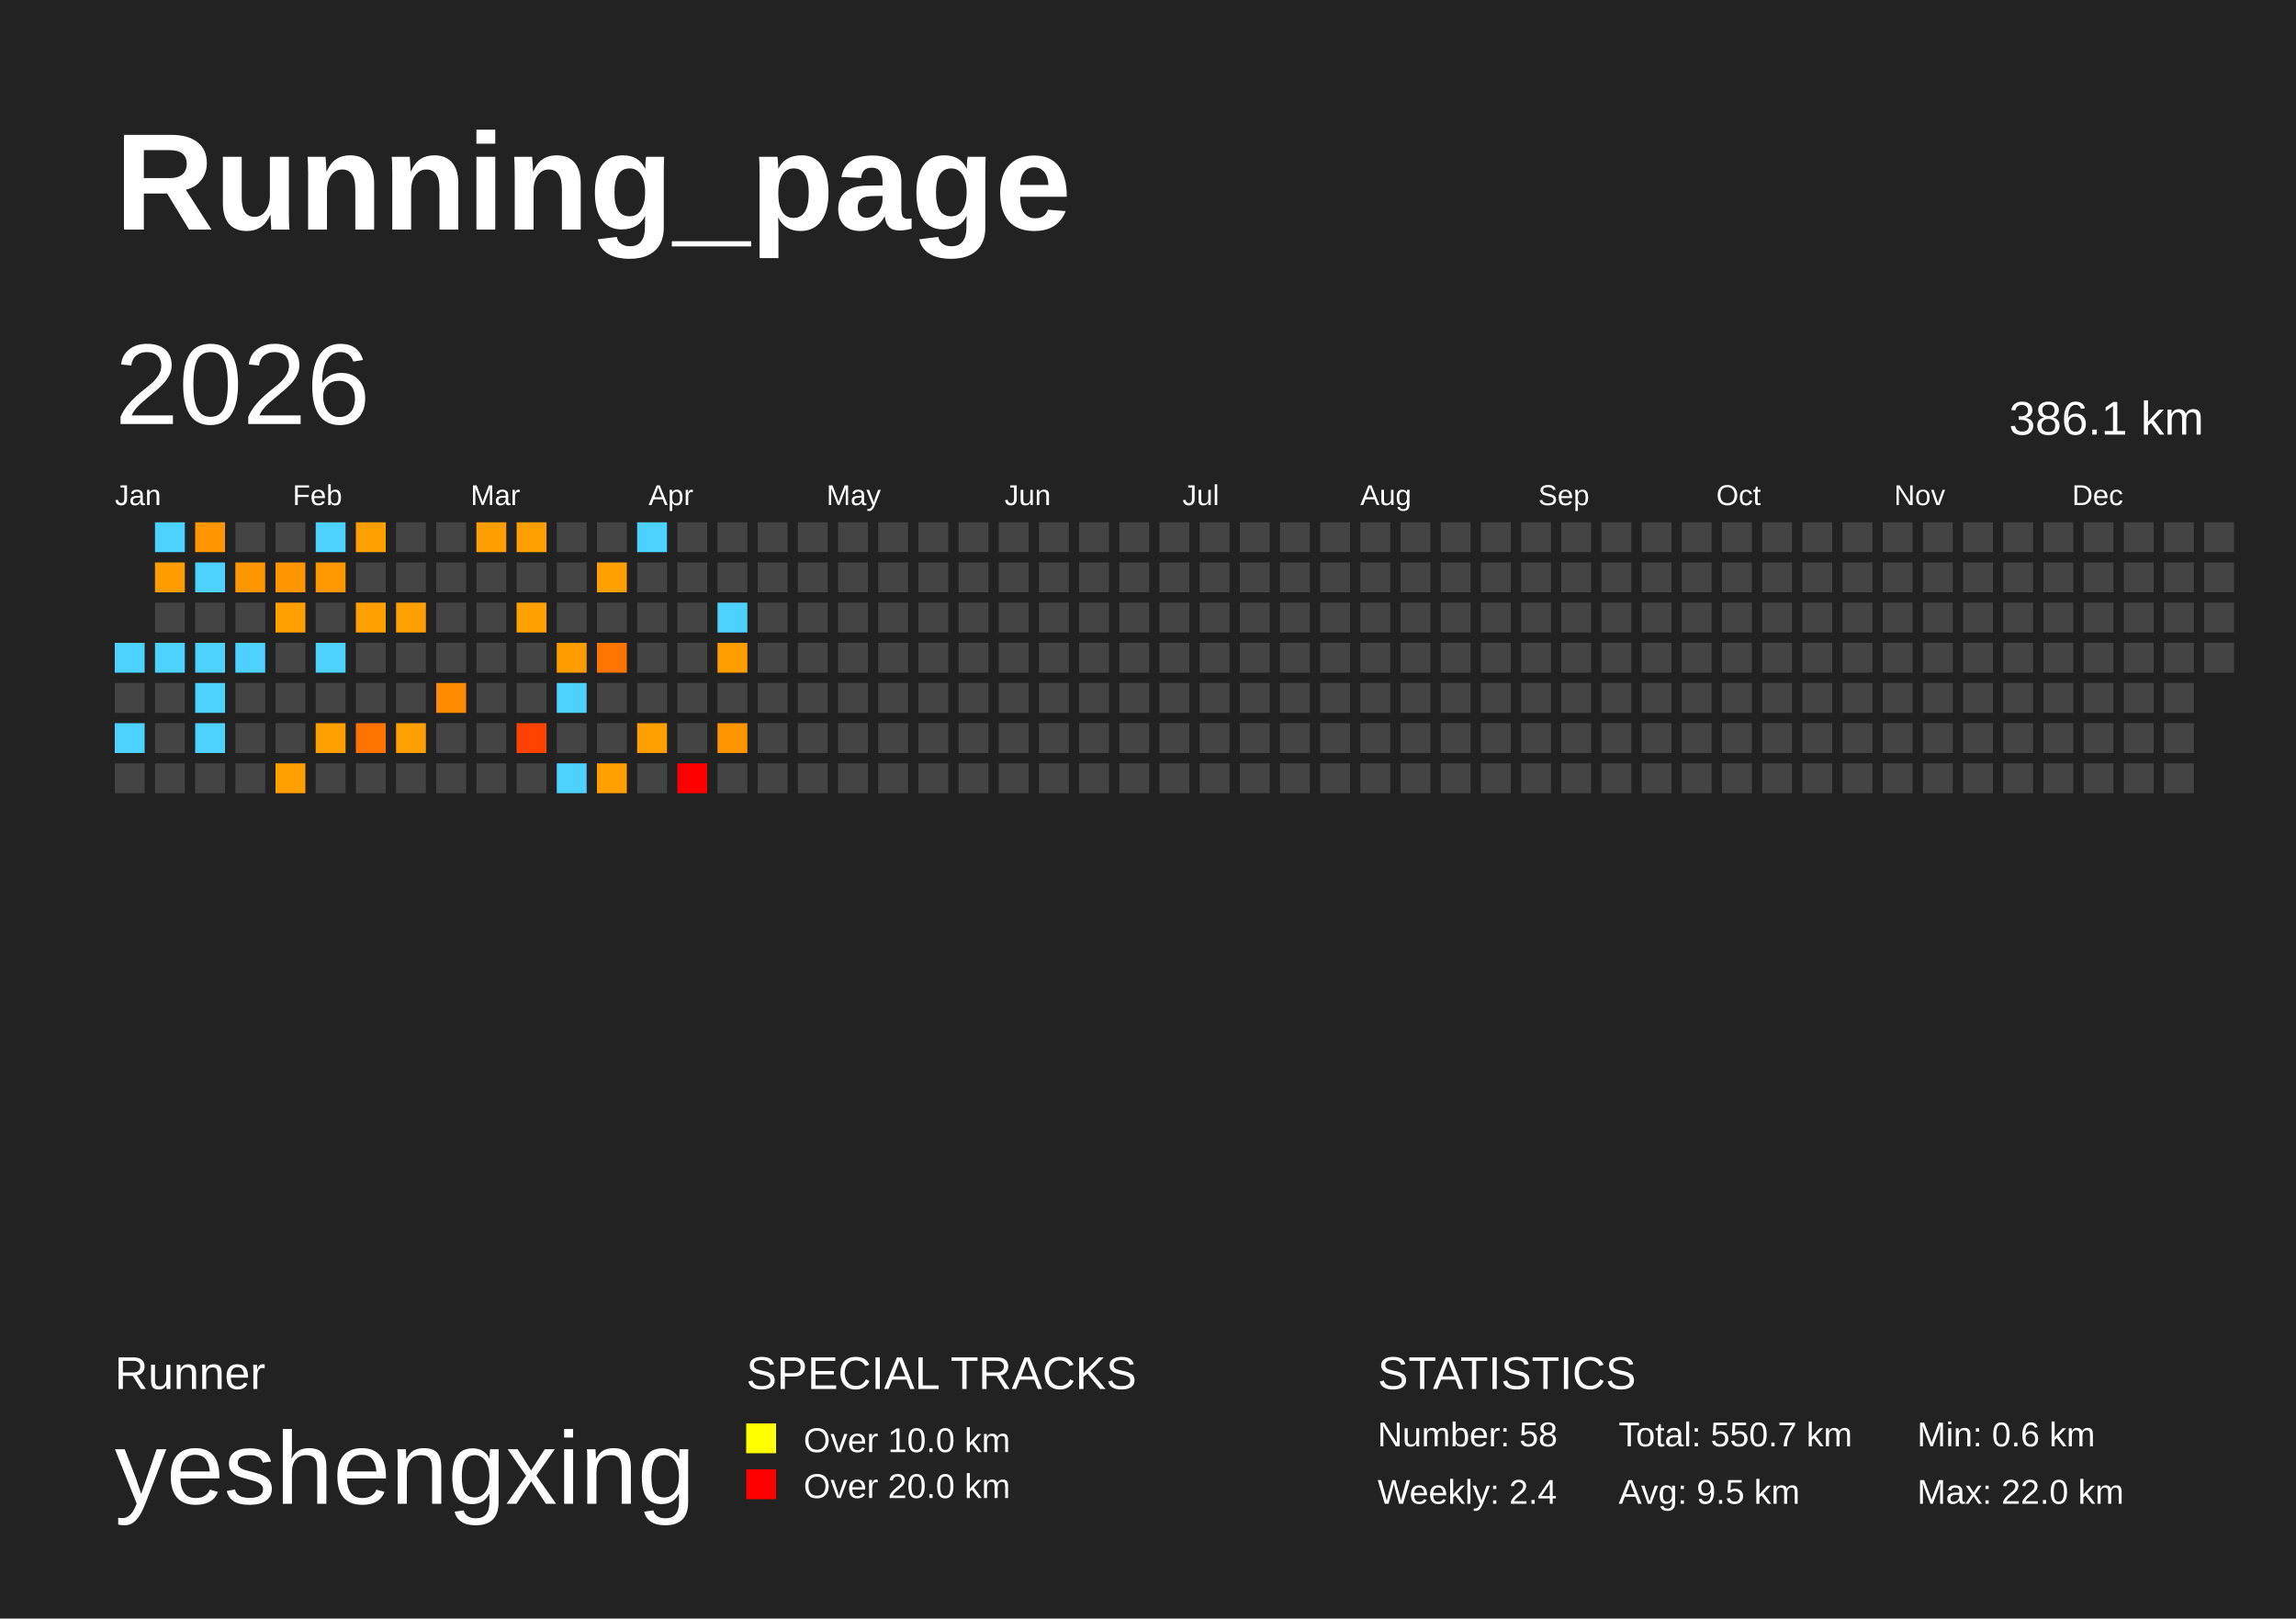
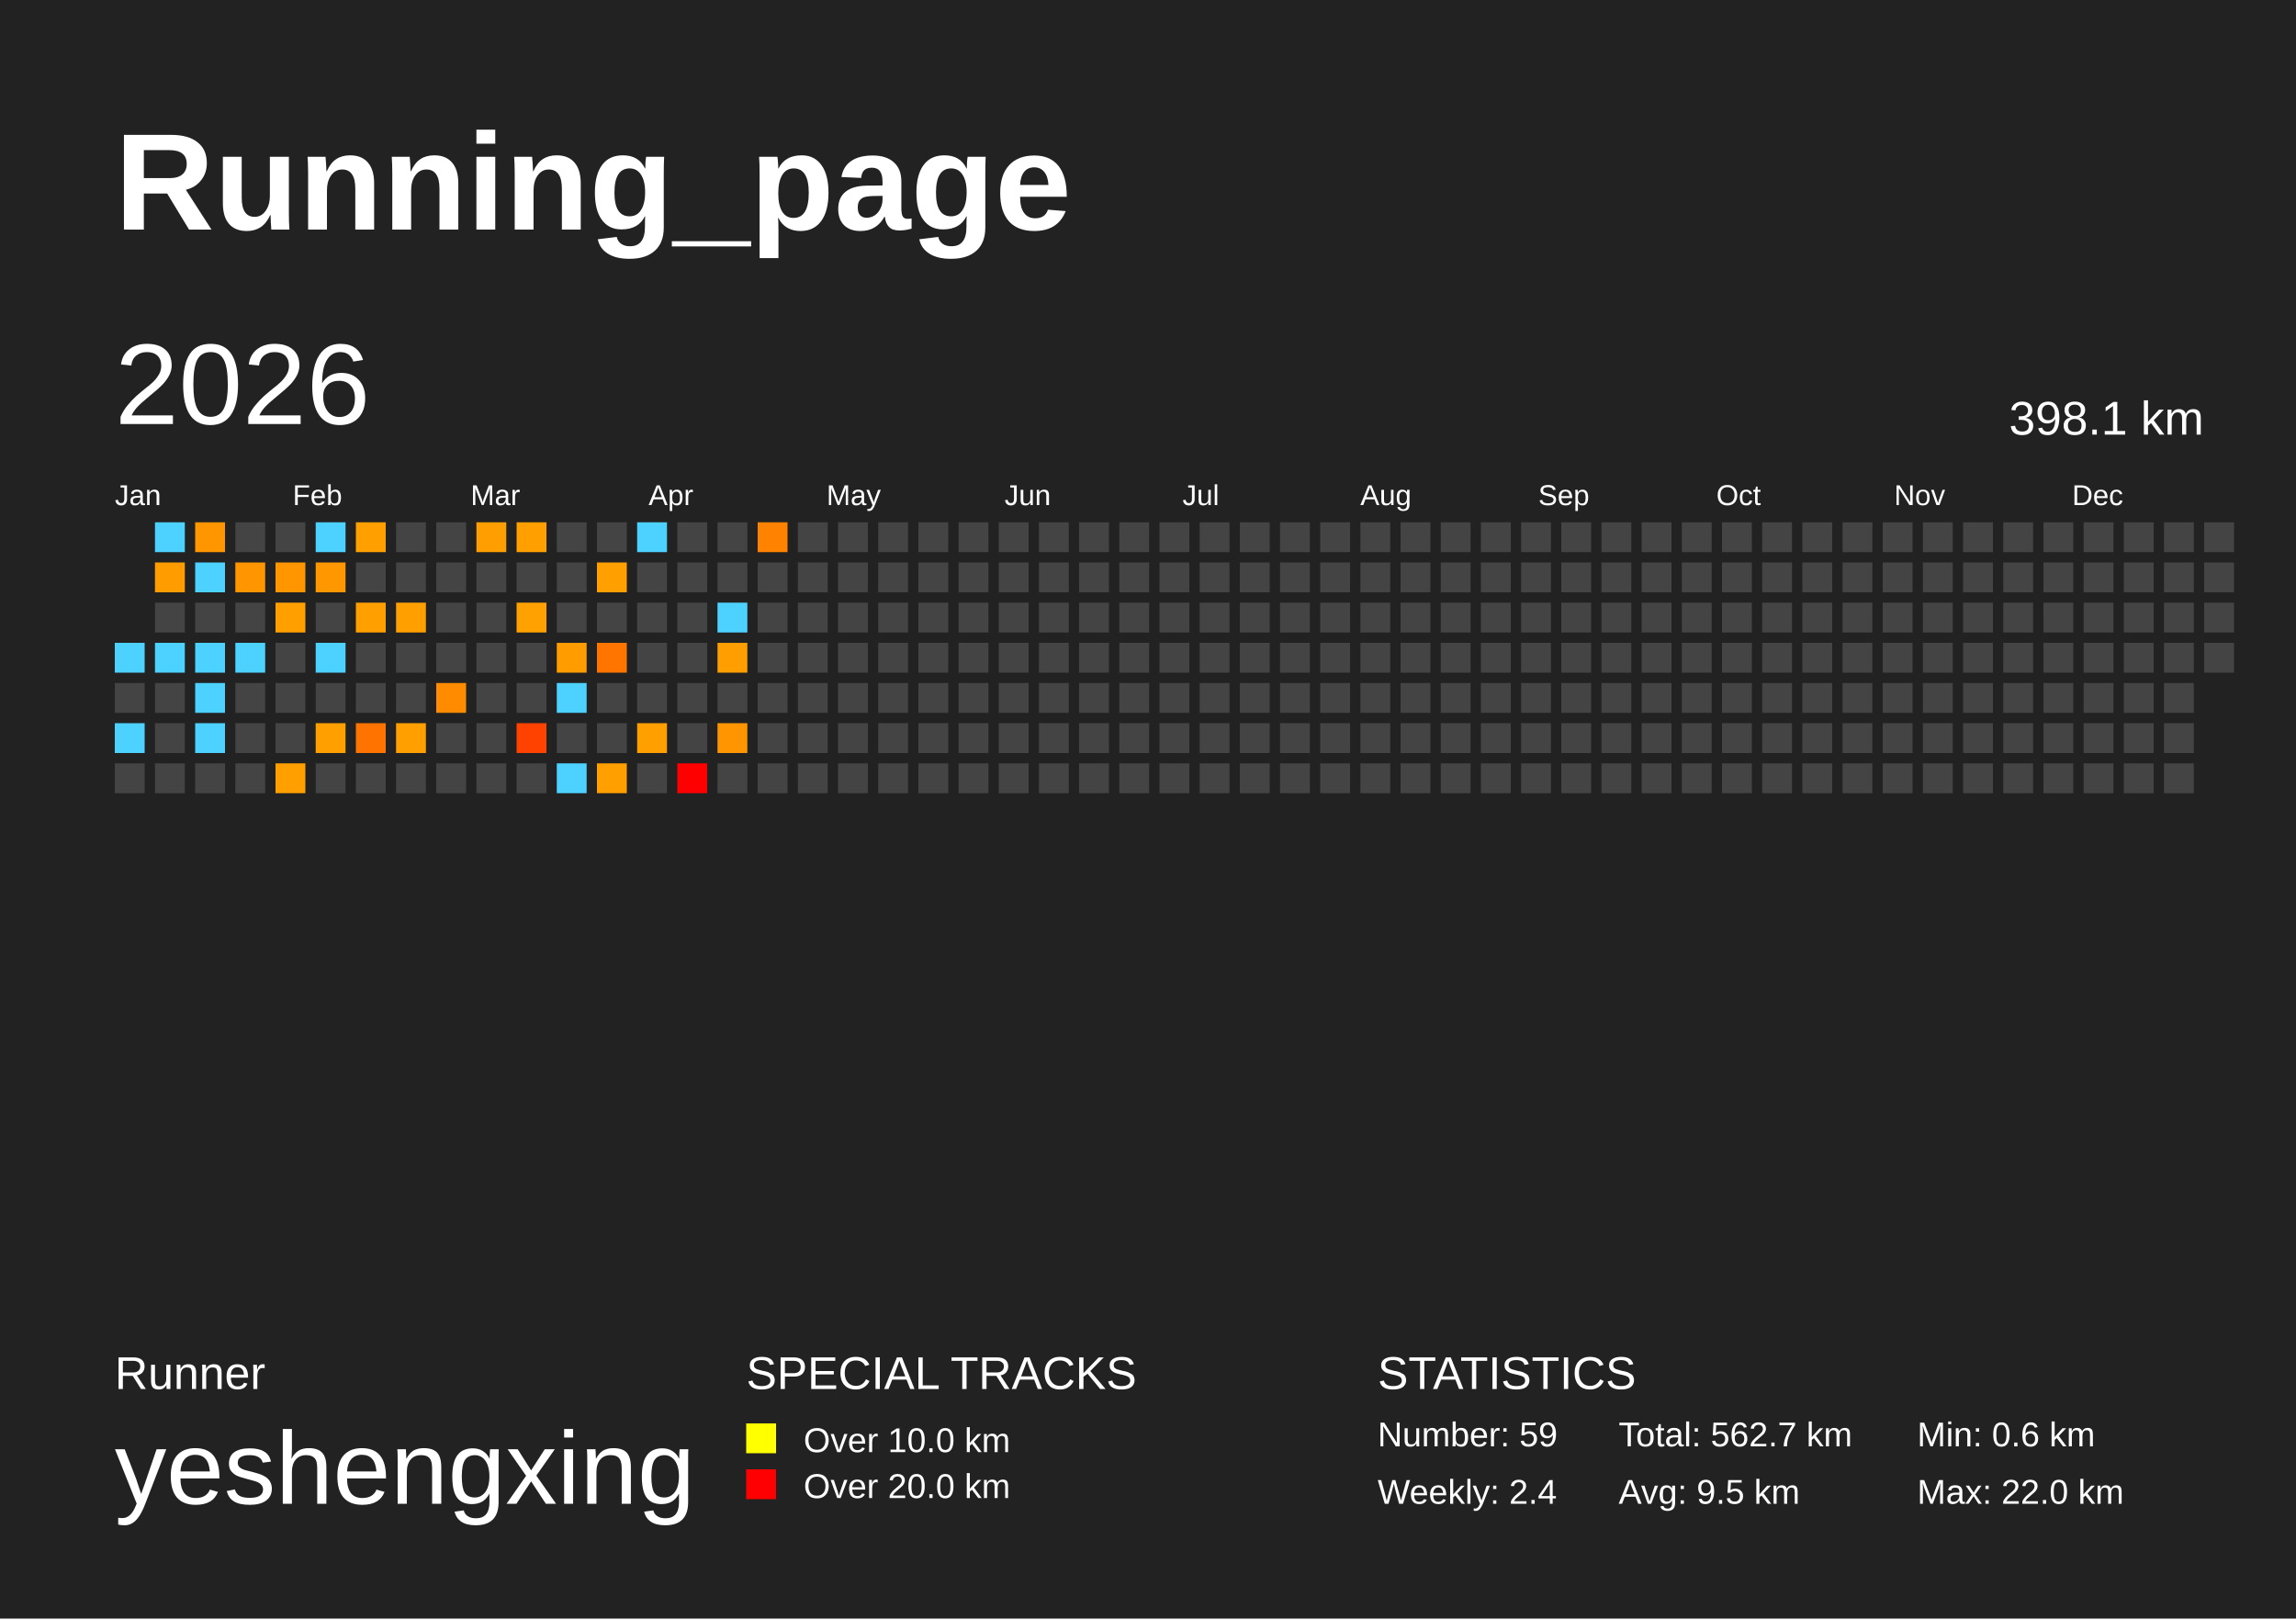
<svg xmlns="http://www.w3.org/2000/svg" baseProfile="full" height="141mm" version="1.1" viewBox="0,0,200,141" width="200mm">
  <defs />
  <rect fill="#222222" height="141" width="200" x="0" y="0" />
  <text fill="#FFFFFF" style="font-size:12px; font-family:Arial; font-weight:bold;" x="10" y="20">Running_page</text>
  <text fill="#FFFFFF" style="font-size:4px; font-family:Arial" x="10" y="121">Runner</text>
  <text fill="#FFFFFF" style="font-size:9px; font-family:Arial" x="10" y="131">yeshengxing</text>
  <text fill="#FFFFFF" style="font-size:4px; font-family:Arial" x="65" y="121">SPECIAL TRACKS</text>
  <rect fill="yellow" height="2.6" width="2.6" x="65" y="124" />
  <text fill="#FFFFFF" style="font-size:3px; font-family:Arial" x="70" y="126.5">Over 10.0 km</text>
  <rect fill="red" height="2.6" width="2.6" x="65" y="128" />
  <text fill="#FFFFFF" style="font-size:3px; font-family:Arial" x="70" y="130.5">Over 20.0 km</text>
  <text fill="#FFFFFF" style="font-size:4px; font-family:Arial" x="120" y="121">STATISTICS</text>
-   <text fill="#FFFFFF" style="font-size:3px; font-family:Arial" x="120" y="126">Number: 58</text>
+   <text fill="#FFFFFF" style="font-size:3px; font-family:Arial" x="120" y="126">Number: 59</text>
  <text fill="#FFFFFF" style="font-size:3px; font-family:Arial" x="120" y="131">Weekly: 2.4</text>
-   <text fill="#FFFFFF" style="font-size:3px; font-family:Arial" x="141" y="126">Total: 550.7 km</text>
+   <text fill="#FFFFFF" style="font-size:3px; font-family:Arial" x="141" y="126">Total: 562.7 km</text>
  <text fill="#FFFFFF" style="font-size:3px; font-family:Arial" x="141" y="131">Avg: 9.5 km</text>
  <text fill="#FFFFFF" style="font-size:3px; font-family:Arial" x="167" y="126">Min: 0.6 km</text>
  <text fill="#FFFFFF" style="font-size:3px; font-family:Arial" x="167" y="131">Max: 22.0 km</text>
  <text dominant-baseline="hanging" fill="#FFFFFF" style="font-size:10.0px; font-family:Arial;" x="10" y="30">2026</text>
-   <text dominant-baseline="hanging" fill="#FFFFFF" style="font-size:4.125px; font-family:Arial;" x="175" y="35">386.1 km</text>
+   <text dominant-baseline="hanging" fill="#FFFFFF" style="font-size:4.125px; font-family:Arial;" x="175" y="35">398.1 km</text>
  <text fill="#FFFFFF" style="font-size:2.5px; font-family:Arial" x="10.0" y="44">Jan</text>
  <text fill="#FFFFFF" style="font-size:2.5px; font-family:Arial" x="25.5" y="44">Feb</text>
  <text fill="#FFFFFF" style="font-size:2.5px; font-family:Arial" x="41.0" y="44">Mar</text>
  <text fill="#FFFFFF" style="font-size:2.5px; font-family:Arial" x="56.5" y="44">Apr</text>
  <text fill="#FFFFFF" style="font-size:2.5px; font-family:Arial" x="72.0" y="44">May</text>
  <text fill="#FFFFFF" style="font-size:2.5px; font-family:Arial" x="87.5" y="44">Jun</text>
  <text fill="#FFFFFF" style="font-size:2.5px; font-family:Arial" x="103.0" y="44">Jul</text>
  <text fill="#FFFFFF" style="font-size:2.5px; font-family:Arial" x="118.5" y="44">Aug</text>
  <text fill="#FFFFFF" style="font-size:2.5px; font-family:Arial" x="134.0" y="44">Sep</text>
  <text fill="#FFFFFF" style="font-size:2.5px; font-family:Arial" x="149.5" y="44">Oct</text>
  <text fill="#FFFFFF" style="font-size:2.5px; font-family:Arial" x="165.0" y="44">Nov</text>
  <text fill="#FFFFFF" style="font-size:2.5px; font-family:Arial" x="180.5" y="44">Dec</text>
  <rect fill="#4dd2ff" height="2.6" width="2.6" x="10.0" y="56.0" />
  <rect fill="#444444" height="2.6" width="2.6" x="10.0" y="59.5" />
  <rect fill="#4dd2ff" height="2.6" width="2.6" x="10.0" y="63.0" />
  <rect fill="#444444" height="2.6" width="2.6" x="10.0" y="66.5" />
  <rect fill="#4dd2ff" height="2.6" width="2.6" x="13.5" y="45.5" />
  <rect fill="#ff9d00" height="2.6" width="2.6" x="13.5" y="49.0" />
  <rect fill="#444444" height="2.6" width="2.6" x="13.5" y="52.5" />
  <rect fill="#4dd2ff" height="2.6" width="2.6" x="13.5" y="56.0" />
  <rect fill="#444444" height="2.6" width="2.6" x="13.5" y="59.5" />
  <rect fill="#444444" height="2.6" width="2.6" x="13.5" y="63.0" />
  <rect fill="#444444" height="2.6" width="2.6" x="13.5" y="66.5" />
  <rect fill="#ff9600" height="2.6" width="2.6" x="17.0" y="45.5" />
  <rect fill="#4dd2ff" height="2.6" width="2.6" x="17.0" y="49.0" />
  <rect fill="#444444" height="2.6" width="2.6" x="17.0" y="52.5" />
  <rect fill="#4dd2ff" height="2.6" width="2.6" x="17.0" y="56.0" />
  <rect fill="#4dd2ff" height="2.6" width="2.6" x="17.0" y="59.5" />
  <rect fill="#4dd2ff" height="2.6" width="2.6" x="17.0" y="63.0" />
  <rect fill="#444444" height="2.6" width="2.6" x="17.0" y="66.5" />
  <rect fill="#444444" height="2.6" width="2.6" x="20.5" y="45.5" />
  <rect fill="#ff9600" height="2.6" width="2.6" x="20.5" y="49.0" />
  <rect fill="#444444" height="2.6" width="2.6" x="20.5" y="52.5" />
  <rect fill="#4dd2ff" height="2.6" width="2.6" x="20.5" y="56.0" />
  <rect fill="#444444" height="2.6" width="2.6" x="20.5" y="59.5" />
  <rect fill="#444444" height="2.6" width="2.6" x="20.5" y="63.0" />
  <rect fill="#444444" height="2.6" width="2.6" x="20.5" y="66.5" />
  <rect fill="#444444" height="2.6" width="2.6" x="24.0" y="45.5" />
  <rect fill="#ff9600" height="2.6" width="2.6" x="24.0" y="49.0" />
  <rect fill="#ffa000" height="2.6" width="2.6" x="24.0" y="52.5" />
  <rect fill="#444444" height="2.6" width="2.6" x="24.0" y="56.0" />
  <rect fill="#444444" height="2.6" width="2.6" x="24.0" y="59.5" />
  <rect fill="#444444" height="2.6" width="2.6" x="24.0" y="63.0" />
  <rect fill="#ff9f00" height="2.6" width="2.6" x="24.0" y="66.5" />
  <rect fill="#4dd2ff" height="2.6" width="2.6" x="27.5" y="45.5" />
  <rect fill="#ff9700" height="2.6" width="2.6" x="27.5" y="49.0" />
  <rect fill="#444444" height="2.6" width="2.6" x="27.5" y="52.5" />
  <rect fill="#4dd2ff" height="2.6" width="2.6" x="27.5" y="56.0" />
  <rect fill="#444444" height="2.6" width="2.6" x="27.5" y="59.5" />
  <rect fill="#ff9f00" height="2.6" width="2.6" x="27.5" y="63.0" />
  <rect fill="#444444" height="2.6" width="2.6" x="27.5" y="66.5" />
  <rect fill="#ff9f00" height="2.6" width="2.6" x="31.0" y="45.5" />
  <rect fill="#444444" height="2.6" width="2.6" x="31.0" y="49.0" />
  <rect fill="#ffa000" height="2.6" width="2.6" x="31.0" y="52.5" />
  <rect fill="#444444" height="2.6" width="2.6" x="31.0" y="56.0" />
  <rect fill="#444444" height="2.6" width="2.6" x="31.0" y="59.5" />
  <rect fill="#ff7300" height="2.6" width="2.6" x="31.0" y="63.0" />
  <rect fill="#444444" height="2.6" width="2.6" x="31.0" y="66.5" />
  <rect fill="#444444" height="2.6" width="2.6" x="34.5" y="45.5" />
  <rect fill="#444444" height="2.6" width="2.6" x="34.5" y="49.0" />
  <rect fill="#ff9f00" height="2.6" width="2.6" x="34.5" y="52.5" />
  <rect fill="#444444" height="2.6" width="2.6" x="34.5" y="56.0" />
  <rect fill="#444444" height="2.6" width="2.6" x="34.5" y="59.5" />
  <rect fill="#ffa000" height="2.6" width="2.6" x="34.5" y="63.0" />
  <rect fill="#444444" height="2.6" width="2.6" x="34.5" y="66.5" />
  <rect fill="#444444" height="2.6" width="2.6" x="38.0" y="45.5" />
  <rect fill="#444444" height="2.6" width="2.6" x="38.0" y="49.0" />
  <rect fill="#444444" height="2.6" width="2.6" x="38.0" y="52.5" />
  <rect fill="#444444" height="2.6" width="2.6" x="38.0" y="56.0" />
  <rect fill="#ff8c00" height="2.6" width="2.6" x="38.0" y="59.5" />
  <rect fill="#444444" height="2.6" width="2.6" x="38.0" y="63.0" />
  <rect fill="#444444" height="2.6" width="2.6" x="38.0" y="66.5" />
  <rect fill="#ff9e00" height="2.6" width="2.6" x="41.5" y="45.5" />
  <rect fill="#444444" height="2.6" width="2.6" x="41.5" y="49.0" />
  <rect fill="#444444" height="2.6" width="2.6" x="41.5" y="52.5" />
  <rect fill="#444444" height="2.6" width="2.6" x="41.5" y="56.0" />
  <rect fill="#444444" height="2.6" width="2.6" x="41.5" y="59.5" />
  <rect fill="#444444" height="2.6" width="2.6" x="41.5" y="63.0" />
  <rect fill="#444444" height="2.6" width="2.6" x="41.5" y="66.5" />
  <rect fill="#ff9f00" height="2.6" width="2.6" x="45.0" y="45.5" />
  <rect fill="#444444" height="2.6" width="2.6" x="45.0" y="49.0" />
  <rect fill="#ffa100" height="2.6" width="2.6" x="45.0" y="52.5" />
  <rect fill="#444444" height="2.6" width="2.6" x="45.0" y="56.0" />
  <rect fill="#444444" height="2.6" width="2.6" x="45.0" y="59.5" />
  <rect fill="#ff4200" height="2.6" width="2.6" x="45.0" y="63.0" />
  <rect fill="#444444" height="2.6" width="2.6" x="45.0" y="66.5" />
  <rect fill="#444444" height="2.6" width="2.6" x="48.5" y="45.5" />
  <rect fill="#444444" height="2.6" width="2.6" x="48.5" y="49.0" />
  <rect fill="#444444" height="2.6" width="2.6" x="48.5" y="52.5" />
  <rect fill="#ff9d00" height="2.6" width="2.6" x="48.5" y="56.0" />
  <rect fill="#4dd2ff" height="2.6" width="2.6" x="48.5" y="59.5" />
  <rect fill="#444444" height="2.6" width="2.6" x="48.5" y="63.0" />
  <rect fill="#4dd2ff" height="2.6" width="2.6" x="48.5" y="66.5" />
  <rect fill="#444444" height="2.6" width="2.6" x="52.0" y="45.5" />
  <rect fill="#ffa000" height="2.6" width="2.6" x="52.0" y="49.0" />
  <rect fill="#444444" height="2.6" width="2.6" x="52.0" y="52.5" />
  <rect fill="#ff7500" height="2.6" width="2.6" x="52.0" y="56.0" />
  <rect fill="#444444" height="2.6" width="2.6" x="52.0" y="59.5" />
  <rect fill="#444444" height="2.6" width="2.6" x="52.0" y="63.0" />
  <rect fill="#ff9f00" height="2.6" width="2.6" x="52.0" y="66.5" />
  <rect fill="#4dd2ff" height="2.6" width="2.6" x="55.5" y="45.5" />
  <rect fill="#444444" height="2.6" width="2.6" x="55.5" y="49.0" />
  <rect fill="#444444" height="2.6" width="2.6" x="55.5" y="52.5" />
  <rect fill="#444444" height="2.6" width="2.6" x="55.5" y="56.0" />
  <rect fill="#444444" height="2.6" width="2.6" x="55.5" y="59.5" />
  <rect fill="#ff9f00" height="2.6" width="2.6" x="55.5" y="63.0" />
  <rect fill="#444444" height="2.6" width="2.6" x="55.5" y="66.5" />
  <rect fill="#444444" height="2.6" width="2.6" x="59.0" y="45.5" />
  <rect fill="#444444" height="2.6" width="2.6" x="59.0" y="49.0" />
  <rect fill="#444444" height="2.6" width="2.6" x="59.0" y="52.5" />
  <rect fill="#444444" height="2.6" width="2.6" x="59.0" y="56.0" />
  <rect fill="#444444" height="2.6" width="2.6" x="59.0" y="59.5" />
  <rect fill="#444444" height="2.6" width="2.6" x="59.0" y="63.0" />
  <rect fill="red" height="2.6" width="2.6" x="59.0" y="66.5" />
  <rect fill="#444444" height="2.6" width="2.6" x="62.5" y="45.5" />
  <rect fill="#444444" height="2.6" width="2.6" x="62.5" y="49.0" />
  <rect fill="#4dd2ff" height="2.6" width="2.6" x="62.5" y="52.5" />
  <rect fill="#ff9e00" height="2.6" width="2.6" x="62.5" y="56.0" />
  <rect fill="#444444" height="2.6" width="2.6" x="62.5" y="59.5" />
  <rect fill="#ff9500" height="2.6" width="2.6" x="62.5" y="63.0" />
  <rect fill="#444444" height="2.6" width="2.6" x="62.5" y="66.5" />
-   <rect fill="#444444" height="2.6" width="2.6" x="66.0" y="45.5" />
+   <rect fill="#ff8300" height="2.6" width="2.6" x="66.0" y="45.5" />
  <rect fill="#444444" height="2.6" width="2.6" x="66.0" y="49.0" />
  <rect fill="#444444" height="2.6" width="2.6" x="66.0" y="52.5" />
  <rect fill="#444444" height="2.6" width="2.6" x="66.0" y="56.0" />
  <rect fill="#444444" height="2.6" width="2.6" x="66.0" y="59.5" />
  <rect fill="#444444" height="2.6" width="2.6" x="66.0" y="63.0" />
  <rect fill="#444444" height="2.6" width="2.6" x="66.0" y="66.5" />
  <rect fill="#444444" height="2.6" width="2.6" x="69.5" y="45.5" />
  <rect fill="#444444" height="2.6" width="2.6" x="69.5" y="49.0" />
  <rect fill="#444444" height="2.6" width="2.6" x="69.5" y="52.5" />
  <rect fill="#444444" height="2.6" width="2.6" x="69.5" y="56.0" />
  <rect fill="#444444" height="2.6" width="2.6" x="69.5" y="59.5" />
  <rect fill="#444444" height="2.6" width="2.6" x="69.5" y="63.0" />
  <rect fill="#444444" height="2.6" width="2.6" x="69.5" y="66.5" />
  <rect fill="#444444" height="2.6" width="2.6" x="73.0" y="45.5" />
  <rect fill="#444444" height="2.6" width="2.6" x="73.0" y="49.0" />
  <rect fill="#444444" height="2.6" width="2.6" x="73.0" y="52.5" />
  <rect fill="#444444" height="2.6" width="2.6" x="73.0" y="56.0" />
  <rect fill="#444444" height="2.6" width="2.6" x="73.0" y="59.5" />
  <rect fill="#444444" height="2.6" width="2.6" x="73.0" y="63.0" />
  <rect fill="#444444" height="2.6" width="2.6" x="73.0" y="66.5" />
  <rect fill="#444444" height="2.6" width="2.6" x="76.5" y="45.5" />
  <rect fill="#444444" height="2.6" width="2.6" x="76.5" y="49.0" />
  <rect fill="#444444" height="2.6" width="2.6" x="76.5" y="52.5" />
  <rect fill="#444444" height="2.6" width="2.6" x="76.5" y="56.0" />
  <rect fill="#444444" height="2.6" width="2.6" x="76.5" y="59.5" />
  <rect fill="#444444" height="2.6" width="2.6" x="76.5" y="63.0" />
  <rect fill="#444444" height="2.6" width="2.6" x="76.5" y="66.5" />
  <rect fill="#444444" height="2.6" width="2.6" x="80.0" y="45.5" />
  <rect fill="#444444" height="2.6" width="2.6" x="80.0" y="49.0" />
  <rect fill="#444444" height="2.6" width="2.6" x="80.0" y="52.5" />
  <rect fill="#444444" height="2.6" width="2.6" x="80.0" y="56.0" />
  <rect fill="#444444" height="2.6" width="2.6" x="80.0" y="59.5" />
  <rect fill="#444444" height="2.6" width="2.6" x="80.0" y="63.0" />
  <rect fill="#444444" height="2.6" width="2.6" x="80.0" y="66.5" />
  <rect fill="#444444" height="2.6" width="2.6" x="83.5" y="45.5" />
  <rect fill="#444444" height="2.6" width="2.6" x="83.5" y="49.0" />
  <rect fill="#444444" height="2.6" width="2.6" x="83.5" y="52.5" />
  <rect fill="#444444" height="2.6" width="2.6" x="83.5" y="56.0" />
  <rect fill="#444444" height="2.6" width="2.6" x="83.5" y="59.5" />
  <rect fill="#444444" height="2.6" width="2.6" x="83.5" y="63.0" />
  <rect fill="#444444" height="2.6" width="2.6" x="83.5" y="66.5" />
  <rect fill="#444444" height="2.6" width="2.6" x="87.0" y="45.5" />
  <rect fill="#444444" height="2.6" width="2.6" x="87.0" y="49.0" />
  <rect fill="#444444" height="2.6" width="2.6" x="87.0" y="52.5" />
  <rect fill="#444444" height="2.6" width="2.6" x="87.0" y="56.0" />
  <rect fill="#444444" height="2.6" width="2.6" x="87.0" y="59.5" />
  <rect fill="#444444" height="2.6" width="2.6" x="87.0" y="63.0" />
  <rect fill="#444444" height="2.6" width="2.6" x="87.0" y="66.5" />
  <rect fill="#444444" height="2.6" width="2.6" x="90.5" y="45.5" />
  <rect fill="#444444" height="2.6" width="2.6" x="90.5" y="49.0" />
  <rect fill="#444444" height="2.6" width="2.6" x="90.5" y="52.5" />
  <rect fill="#444444" height="2.6" width="2.6" x="90.5" y="56.0" />
  <rect fill="#444444" height="2.6" width="2.6" x="90.5" y="59.5" />
  <rect fill="#444444" height="2.6" width="2.6" x="90.5" y="63.0" />
  <rect fill="#444444" height="2.6" width="2.6" x="90.5" y="66.5" />
  <rect fill="#444444" height="2.6" width="2.6" x="94.0" y="45.5" />
  <rect fill="#444444" height="2.6" width="2.6" x="94.0" y="49.0" />
  <rect fill="#444444" height="2.6" width="2.6" x="94.0" y="52.5" />
  <rect fill="#444444" height="2.6" width="2.6" x="94.0" y="56.0" />
  <rect fill="#444444" height="2.6" width="2.6" x="94.0" y="59.5" />
  <rect fill="#444444" height="2.6" width="2.6" x="94.0" y="63.0" />
  <rect fill="#444444" height="2.6" width="2.6" x="94.0" y="66.5" />
  <rect fill="#444444" height="2.6" width="2.6" x="97.5" y="45.5" />
  <rect fill="#444444" height="2.6" width="2.6" x="97.5" y="49.0" />
  <rect fill="#444444" height="2.6" width="2.6" x="97.5" y="52.5" />
  <rect fill="#444444" height="2.6" width="2.6" x="97.5" y="56.0" />
  <rect fill="#444444" height="2.6" width="2.6" x="97.5" y="59.5" />
  <rect fill="#444444" height="2.6" width="2.6" x="97.5" y="63.0" />
  <rect fill="#444444" height="2.6" width="2.6" x="97.5" y="66.5" />
  <rect fill="#444444" height="2.6" width="2.6" x="101.0" y="45.5" />
  <rect fill="#444444" height="2.6" width="2.6" x="101.0" y="49.0" />
  <rect fill="#444444" height="2.6" width="2.6" x="101.0" y="52.5" />
  <rect fill="#444444" height="2.6" width="2.6" x="101.0" y="56.0" />
  <rect fill="#444444" height="2.6" width="2.6" x="101.0" y="59.5" />
  <rect fill="#444444" height="2.6" width="2.6" x="101.0" y="63.0" />
  <rect fill="#444444" height="2.6" width="2.6" x="101.0" y="66.5" />
  <rect fill="#444444" height="2.6" width="2.6" x="104.5" y="45.5" />
  <rect fill="#444444" height="2.6" width="2.6" x="104.5" y="49.0" />
  <rect fill="#444444" height="2.6" width="2.6" x="104.5" y="52.5" />
  <rect fill="#444444" height="2.6" width="2.6" x="104.5" y="56.0" />
  <rect fill="#444444" height="2.6" width="2.6" x="104.5" y="59.5" />
  <rect fill="#444444" height="2.6" width="2.6" x="104.5" y="63.0" />
  <rect fill="#444444" height="2.6" width="2.6" x="104.5" y="66.5" />
  <rect fill="#444444" height="2.6" width="2.6" x="108.0" y="45.5" />
  <rect fill="#444444" height="2.6" width="2.6" x="108.0" y="49.0" />
  <rect fill="#444444" height="2.6" width="2.6" x="108.0" y="52.5" />
  <rect fill="#444444" height="2.6" width="2.6" x="108.0" y="56.0" />
  <rect fill="#444444" height="2.6" width="2.6" x="108.0" y="59.5" />
  <rect fill="#444444" height="2.6" width="2.6" x="108.0" y="63.0" />
  <rect fill="#444444" height="2.6" width="2.6" x="108.0" y="66.5" />
  <rect fill="#444444" height="2.6" width="2.6" x="111.5" y="45.5" />
  <rect fill="#444444" height="2.6" width="2.6" x="111.5" y="49.0" />
  <rect fill="#444444" height="2.6" width="2.6" x="111.5" y="52.5" />
  <rect fill="#444444" height="2.6" width="2.6" x="111.5" y="56.0" />
  <rect fill="#444444" height="2.6" width="2.6" x="111.5" y="59.5" />
  <rect fill="#444444" height="2.6" width="2.6" x="111.5" y="63.0" />
  <rect fill="#444444" height="2.6" width="2.6" x="111.5" y="66.5" />
  <rect fill="#444444" height="2.6" width="2.6" x="115.0" y="45.5" />
  <rect fill="#444444" height="2.6" width="2.6" x="115.0" y="49.0" />
  <rect fill="#444444" height="2.6" width="2.6" x="115.0" y="52.5" />
  <rect fill="#444444" height="2.6" width="2.6" x="115.0" y="56.0" />
  <rect fill="#444444" height="2.6" width="2.6" x="115.0" y="59.5" />
  <rect fill="#444444" height="2.6" width="2.6" x="115.0" y="63.0" />
  <rect fill="#444444" height="2.6" width="2.6" x="115.0" y="66.5" />
  <rect fill="#444444" height="2.6" width="2.6" x="118.5" y="45.5" />
  <rect fill="#444444" height="2.6" width="2.6" x="118.5" y="49.0" />
  <rect fill="#444444" height="2.6" width="2.6" x="118.5" y="52.5" />
  <rect fill="#444444" height="2.6" width="2.6" x="118.5" y="56.0" />
  <rect fill="#444444" height="2.6" width="2.6" x="118.5" y="59.5" />
  <rect fill="#444444" height="2.6" width="2.6" x="118.5" y="63.0" />
  <rect fill="#444444" height="2.6" width="2.6" x="118.5" y="66.5" />
  <rect fill="#444444" height="2.6" width="2.6" x="122.0" y="45.5" />
  <rect fill="#444444" height="2.6" width="2.6" x="122.0" y="49.0" />
  <rect fill="#444444" height="2.6" width="2.6" x="122.0" y="52.5" />
  <rect fill="#444444" height="2.6" width="2.6" x="122.0" y="56.0" />
  <rect fill="#444444" height="2.6" width="2.6" x="122.0" y="59.5" />
  <rect fill="#444444" height="2.6" width="2.6" x="122.0" y="63.0" />
  <rect fill="#444444" height="2.6" width="2.6" x="122.0" y="66.5" />
  <rect fill="#444444" height="2.6" width="2.6" x="125.5" y="45.5" />
  <rect fill="#444444" height="2.6" width="2.6" x="125.5" y="49.0" />
  <rect fill="#444444" height="2.6" width="2.6" x="125.5" y="52.5" />
  <rect fill="#444444" height="2.6" width="2.6" x="125.5" y="56.0" />
  <rect fill="#444444" height="2.6" width="2.6" x="125.5" y="59.5" />
  <rect fill="#444444" height="2.6" width="2.6" x="125.5" y="63.0" />
  <rect fill="#444444" height="2.6" width="2.6" x="125.5" y="66.5" />
  <rect fill="#444444" height="2.6" width="2.6" x="129.0" y="45.5" />
  <rect fill="#444444" height="2.6" width="2.6" x="129.0" y="49.0" />
  <rect fill="#444444" height="2.6" width="2.6" x="129.0" y="52.5" />
  <rect fill="#444444" height="2.6" width="2.6" x="129.0" y="56.0" />
  <rect fill="#444444" height="2.6" width="2.6" x="129.0" y="59.5" />
  <rect fill="#444444" height="2.6" width="2.6" x="129.0" y="63.0" />
  <rect fill="#444444" height="2.6" width="2.6" x="129.0" y="66.5" />
  <rect fill="#444444" height="2.6" width="2.6" x="132.5" y="45.5" />
  <rect fill="#444444" height="2.6" width="2.6" x="132.5" y="49.0" />
  <rect fill="#444444" height="2.6" width="2.6" x="132.5" y="52.5" />
  <rect fill="#444444" height="2.6" width="2.6" x="132.5" y="56.0" />
  <rect fill="#444444" height="2.6" width="2.6" x="132.5" y="59.5" />
  <rect fill="#444444" height="2.6" width="2.6" x="132.5" y="63.0" />
  <rect fill="#444444" height="2.6" width="2.6" x="132.5" y="66.5" />
  <rect fill="#444444" height="2.6" width="2.6" x="136.0" y="45.5" />
  <rect fill="#444444" height="2.6" width="2.6" x="136.0" y="49.0" />
  <rect fill="#444444" height="2.6" width="2.6" x="136.0" y="52.5" />
  <rect fill="#444444" height="2.6" width="2.6" x="136.0" y="56.0" />
  <rect fill="#444444" height="2.6" width="2.6" x="136.0" y="59.5" />
  <rect fill="#444444" height="2.6" width="2.6" x="136.0" y="63.0" />
  <rect fill="#444444" height="2.6" width="2.6" x="136.0" y="66.5" />
  <rect fill="#444444" height="2.6" width="2.6" x="139.5" y="45.5" />
  <rect fill="#444444" height="2.6" width="2.6" x="139.5" y="49.0" />
  <rect fill="#444444" height="2.6" width="2.6" x="139.5" y="52.5" />
  <rect fill="#444444" height="2.6" width="2.6" x="139.5" y="56.0" />
  <rect fill="#444444" height="2.6" width="2.6" x="139.5" y="59.5" />
  <rect fill="#444444" height="2.6" width="2.6" x="139.5" y="63.0" />
  <rect fill="#444444" height="2.6" width="2.6" x="139.5" y="66.5" />
  <rect fill="#444444" height="2.6" width="2.6" x="143.0" y="45.5" />
  <rect fill="#444444" height="2.6" width="2.6" x="143.0" y="49.0" />
  <rect fill="#444444" height="2.6" width="2.6" x="143.0" y="52.5" />
  <rect fill="#444444" height="2.6" width="2.6" x="143.0" y="56.0" />
  <rect fill="#444444" height="2.6" width="2.6" x="143.0" y="59.5" />
  <rect fill="#444444" height="2.6" width="2.6" x="143.0" y="63.0" />
  <rect fill="#444444" height="2.6" width="2.6" x="143.0" y="66.5" />
  <rect fill="#444444" height="2.6" width="2.6" x="146.5" y="45.5" />
  <rect fill="#444444" height="2.6" width="2.6" x="146.5" y="49.0" />
  <rect fill="#444444" height="2.6" width="2.6" x="146.5" y="52.5" />
  <rect fill="#444444" height="2.6" width="2.6" x="146.5" y="56.0" />
  <rect fill="#444444" height="2.6" width="2.6" x="146.5" y="59.5" />
  <rect fill="#444444" height="2.6" width="2.6" x="146.5" y="63.0" />
  <rect fill="#444444" height="2.6" width="2.6" x="146.5" y="66.5" />
  <rect fill="#444444" height="2.6" width="2.6" x="150.0" y="45.5" />
  <rect fill="#444444" height="2.6" width="2.6" x="150.0" y="49.0" />
  <rect fill="#444444" height="2.6" width="2.6" x="150.0" y="52.5" />
  <rect fill="#444444" height="2.6" width="2.6" x="150.0" y="56.0" />
  <rect fill="#444444" height="2.6" width="2.6" x="150.0" y="59.5" />
  <rect fill="#444444" height="2.6" width="2.6" x="150.0" y="63.0" />
  <rect fill="#444444" height="2.6" width="2.6" x="150.0" y="66.5" />
  <rect fill="#444444" height="2.6" width="2.6" x="153.5" y="45.5" />
  <rect fill="#444444" height="2.6" width="2.6" x="153.5" y="49.0" />
  <rect fill="#444444" height="2.6" width="2.6" x="153.5" y="52.5" />
  <rect fill="#444444" height="2.6" width="2.6" x="153.5" y="56.0" />
  <rect fill="#444444" height="2.6" width="2.6" x="153.5" y="59.5" />
  <rect fill="#444444" height="2.6" width="2.6" x="153.5" y="63.0" />
  <rect fill="#444444" height="2.6" width="2.6" x="153.5" y="66.5" />
  <rect fill="#444444" height="2.6" width="2.6" x="157.0" y="45.5" />
  <rect fill="#444444" height="2.6" width="2.6" x="157.0" y="49.0" />
  <rect fill="#444444" height="2.6" width="2.6" x="157.0" y="52.5" />
  <rect fill="#444444" height="2.6" width="2.6" x="157.0" y="56.0" />
  <rect fill="#444444" height="2.6" width="2.6" x="157.0" y="59.5" />
  <rect fill="#444444" height="2.6" width="2.6" x="157.0" y="63.0" />
  <rect fill="#444444" height="2.6" width="2.6" x="157.0" y="66.5" />
  <rect fill="#444444" height="2.6" width="2.6" x="160.5" y="45.5" />
  <rect fill="#444444" height="2.6" width="2.6" x="160.5" y="49.0" />
  <rect fill="#444444" height="2.6" width="2.6" x="160.5" y="52.5" />
  <rect fill="#444444" height="2.6" width="2.6" x="160.5" y="56.0" />
  <rect fill="#444444" height="2.6" width="2.6" x="160.5" y="59.5" />
  <rect fill="#444444" height="2.6" width="2.6" x="160.5" y="63.0" />
  <rect fill="#444444" height="2.6" width="2.6" x="160.5" y="66.5" />
  <rect fill="#444444" height="2.6" width="2.6" x="164.0" y="45.5" />
  <rect fill="#444444" height="2.6" width="2.6" x="164.0" y="49.0" />
  <rect fill="#444444" height="2.6" width="2.6" x="164.0" y="52.5" />
  <rect fill="#444444" height="2.6" width="2.6" x="164.0" y="56.0" />
  <rect fill="#444444" height="2.6" width="2.6" x="164.0" y="59.5" />
  <rect fill="#444444" height="2.6" width="2.6" x="164.0" y="63.0" />
  <rect fill="#444444" height="2.6" width="2.6" x="164.0" y="66.5" />
  <rect fill="#444444" height="2.6" width="2.6" x="167.5" y="45.5" />
  <rect fill="#444444" height="2.6" width="2.6" x="167.5" y="49.0" />
  <rect fill="#444444" height="2.6" width="2.6" x="167.5" y="52.5" />
  <rect fill="#444444" height="2.6" width="2.6" x="167.5" y="56.0" />
  <rect fill="#444444" height="2.6" width="2.6" x="167.5" y="59.5" />
  <rect fill="#444444" height="2.6" width="2.6" x="167.5" y="63.0" />
  <rect fill="#444444" height="2.6" width="2.6" x="167.5" y="66.5" />
  <rect fill="#444444" height="2.6" width="2.6" x="171.0" y="45.5" />
  <rect fill="#444444" height="2.6" width="2.6" x="171.0" y="49.0" />
  <rect fill="#444444" height="2.6" width="2.6" x="171.0" y="52.5" />
  <rect fill="#444444" height="2.6" width="2.6" x="171.0" y="56.0" />
  <rect fill="#444444" height="2.6" width="2.6" x="171.0" y="59.5" />
  <rect fill="#444444" height="2.6" width="2.6" x="171.0" y="63.0" />
  <rect fill="#444444" height="2.6" width="2.6" x="171.0" y="66.5" />
  <rect fill="#444444" height="2.6" width="2.6" x="174.5" y="45.5" />
  <rect fill="#444444" height="2.6" width="2.6" x="174.5" y="49.0" />
  <rect fill="#444444" height="2.6" width="2.6" x="174.5" y="52.5" />
  <rect fill="#444444" height="2.6" width="2.6" x="174.5" y="56.0" />
  <rect fill="#444444" height="2.6" width="2.6" x="174.5" y="59.5" />
  <rect fill="#444444" height="2.6" width="2.6" x="174.5" y="63.0" />
  <rect fill="#444444" height="2.6" width="2.6" x="174.5" y="66.5" />
  <rect fill="#444444" height="2.6" width="2.6" x="178.0" y="45.5" />
  <rect fill="#444444" height="2.6" width="2.6" x="178.0" y="49.0" />
  <rect fill="#444444" height="2.6" width="2.6" x="178.0" y="52.5" />
  <rect fill="#444444" height="2.6" width="2.6" x="178.0" y="56.0" />
  <rect fill="#444444" height="2.6" width="2.6" x="178.0" y="59.5" />
  <rect fill="#444444" height="2.6" width="2.6" x="178.0" y="63.0" />
  <rect fill="#444444" height="2.6" width="2.6" x="178.0" y="66.5" />
  <rect fill="#444444" height="2.6" width="2.6" x="181.5" y="45.5" />
  <rect fill="#444444" height="2.6" width="2.6" x="181.5" y="49.0" />
  <rect fill="#444444" height="2.6" width="2.6" x="181.5" y="52.5" />
  <rect fill="#444444" height="2.6" width="2.6" x="181.5" y="56.0" />
  <rect fill="#444444" height="2.6" width="2.6" x="181.5" y="59.5" />
  <rect fill="#444444" height="2.6" width="2.6" x="181.5" y="63.0" />
  <rect fill="#444444" height="2.6" width="2.6" x="181.5" y="66.5" />
  <rect fill="#444444" height="2.6" width="2.6" x="185.0" y="45.5" />
  <rect fill="#444444" height="2.6" width="2.6" x="185.0" y="49.0" />
  <rect fill="#444444" height="2.6" width="2.6" x="185.0" y="52.5" />
  <rect fill="#444444" height="2.6" width="2.6" x="185.0" y="56.0" />
  <rect fill="#444444" height="2.6" width="2.6" x="185.0" y="59.5" />
  <rect fill="#444444" height="2.6" width="2.6" x="185.0" y="63.0" />
  <rect fill="#444444" height="2.6" width="2.6" x="185.0" y="66.5" />
  <rect fill="#444444" height="2.6" width="2.6" x="188.5" y="45.5" />
  <rect fill="#444444" height="2.6" width="2.6" x="188.5" y="49.0" />
  <rect fill="#444444" height="2.6" width="2.6" x="188.5" y="52.5" />
  <rect fill="#444444" height="2.6" width="2.6" x="188.5" y="56.0" />
  <rect fill="#444444" height="2.6" width="2.6" x="188.5" y="59.5" />
  <rect fill="#444444" height="2.6" width="2.6" x="188.5" y="63.0" />
  <rect fill="#444444" height="2.6" width="2.6" x="188.5" y="66.5" />
  <rect fill="#444444" height="2.6" width="2.6" x="192.0" y="45.5" />
  <rect fill="#444444" height="2.6" width="2.6" x="192.0" y="49.0" />
  <rect fill="#444444" height="2.6" width="2.6" x="192.0" y="52.5" />
  <rect fill="#444444" height="2.6" width="2.6" x="192.0" y="56.0" />
</svg>
